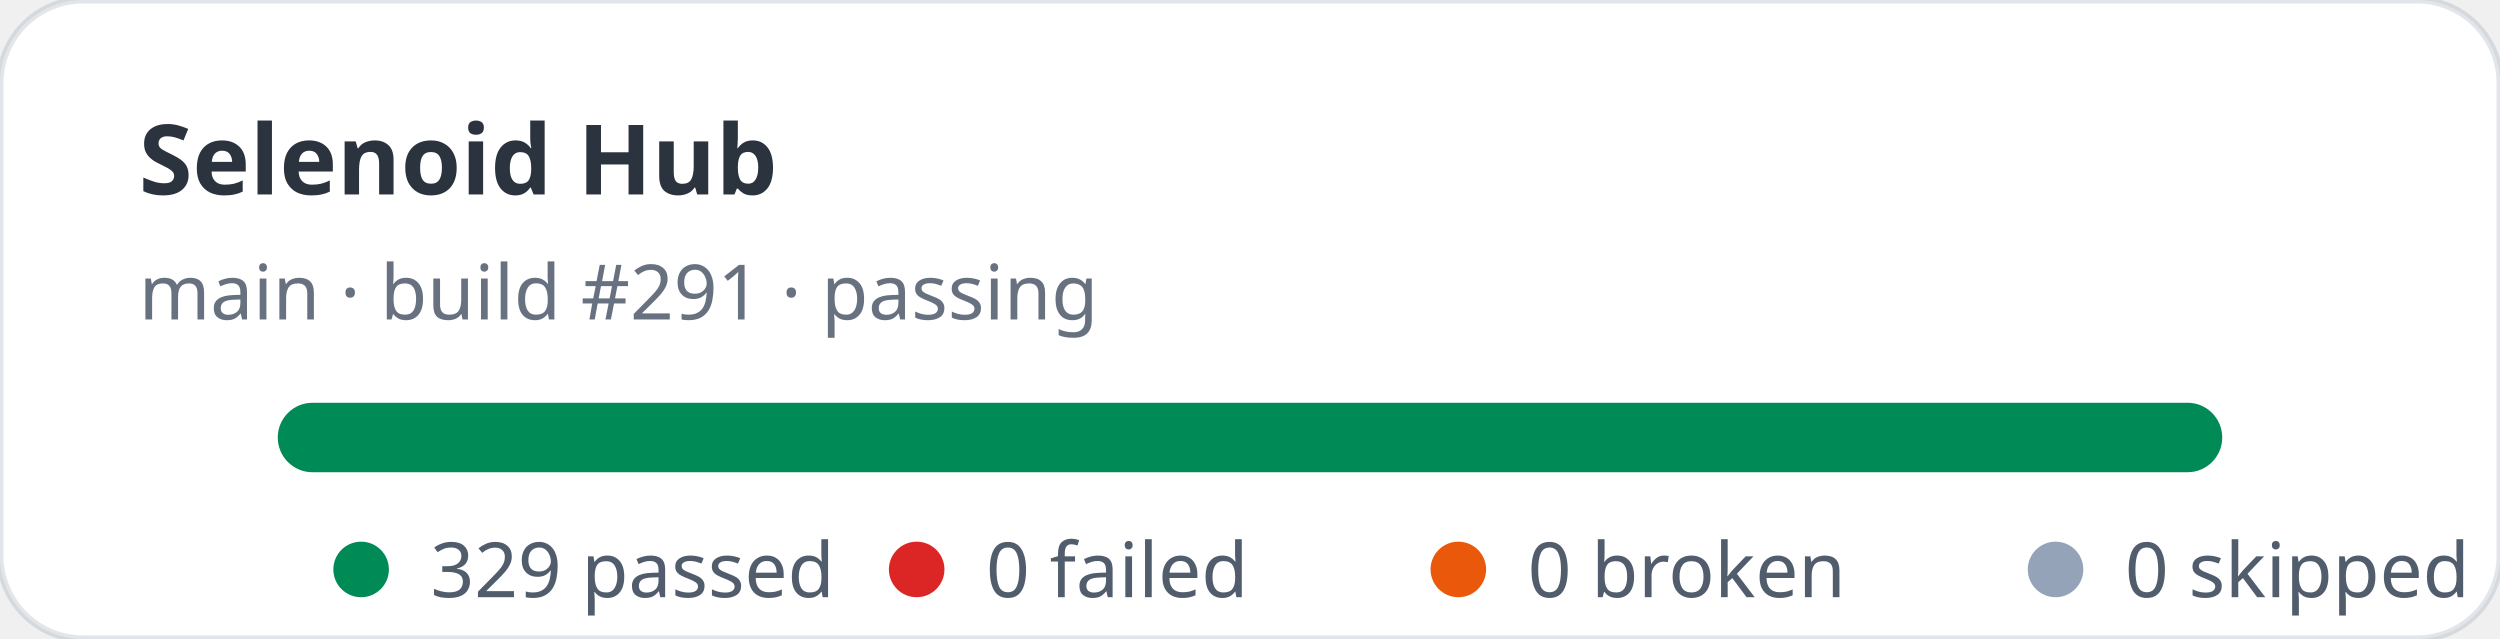
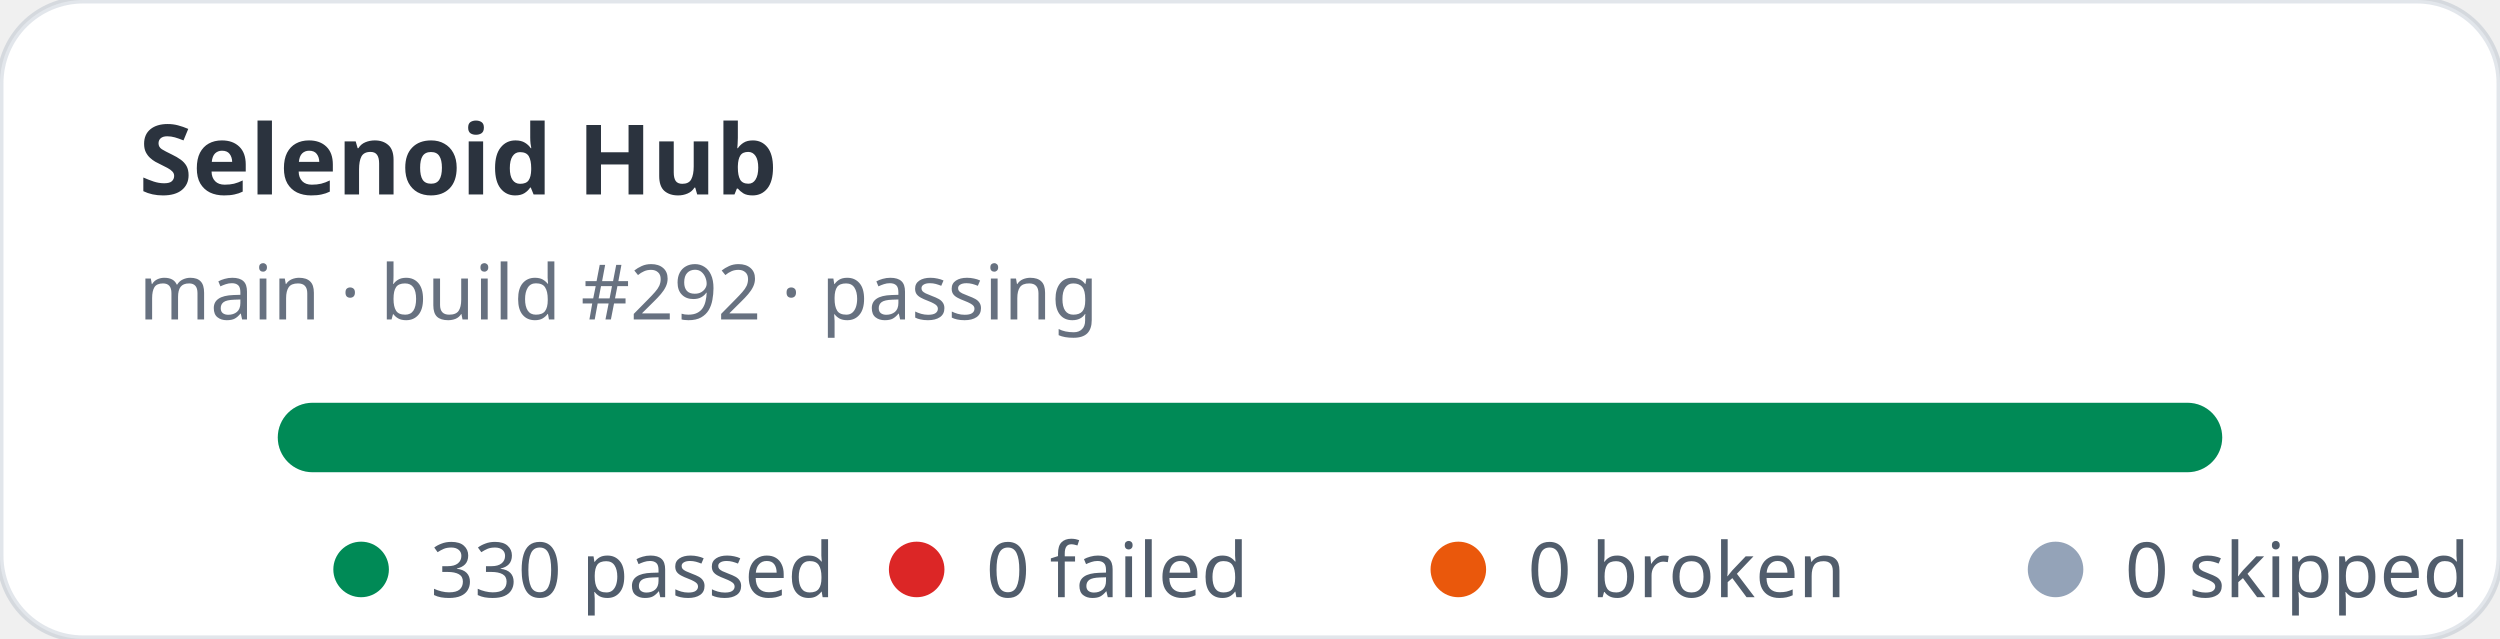
- <svg xmlns="http://www.w3.org/2000/svg" width="360" height="92" viewBox="0 0 360 92" role="img" aria-label="Selenoid Hub stats: 329 passed, 0 failed">
+ <svg xmlns="http://www.w3.org/2000/svg" width="360" height="92" viewBox="0 0 360 92" role="img" aria-label="Selenoid Hub stats: 330 passed, 0 failed">
  <rect width="360" height="92" rx="12" fill="#ffffff" stroke="rgba(11,48,86,0.12)" />
  <text x="20" y="28" fill="rgba(1,10,24,0.83)" font-family="ui-sans-serif,system-ui,sans-serif" font-size="14" font-weight="700">Selenoid Hub</text>
-   <text x="20" y="46" fill="rgba(2,19,44,0.6)" font-family="ui-sans-serif,system-ui,sans-serif" font-size="11">main · build #291 · passing</text>
+   <text x="20" y="46" fill="rgba(2,19,44,0.6)" font-family="ui-sans-serif,system-ui,sans-serif" font-size="11">main · build #292 · passing</text>
  <rect x="40" y="58" width="280" height="10" rx="5" fill="#e2e8f0" />
  <rect x="40" y="58" width="280" height="10" rx="5" fill="#008a56" />
  <g font-family="ui-sans-serif,system-ui,sans-serif" font-size="11" fill="rgba(1,18,40,0.68)">
    <circle cx="52" cy="82" r="4" fill="#008a56" />
-     <text x="62" y="86">329 passed</text>
+     <text x="62" y="86">330 passed</text>
    <circle cx="132" cy="82" r="4" fill="#dc2626" />
    <text x="142" y="86">0 failed</text>
    <circle cx="210" cy="82" r="4" fill="#ea580c" />
    <text x="220" y="86">0 broken</text>
    <circle cx="296" cy="82" r="4" fill="#94a3b8" />
    <text x="306" y="86">0 skipped</text>
  </g>
</svg>
